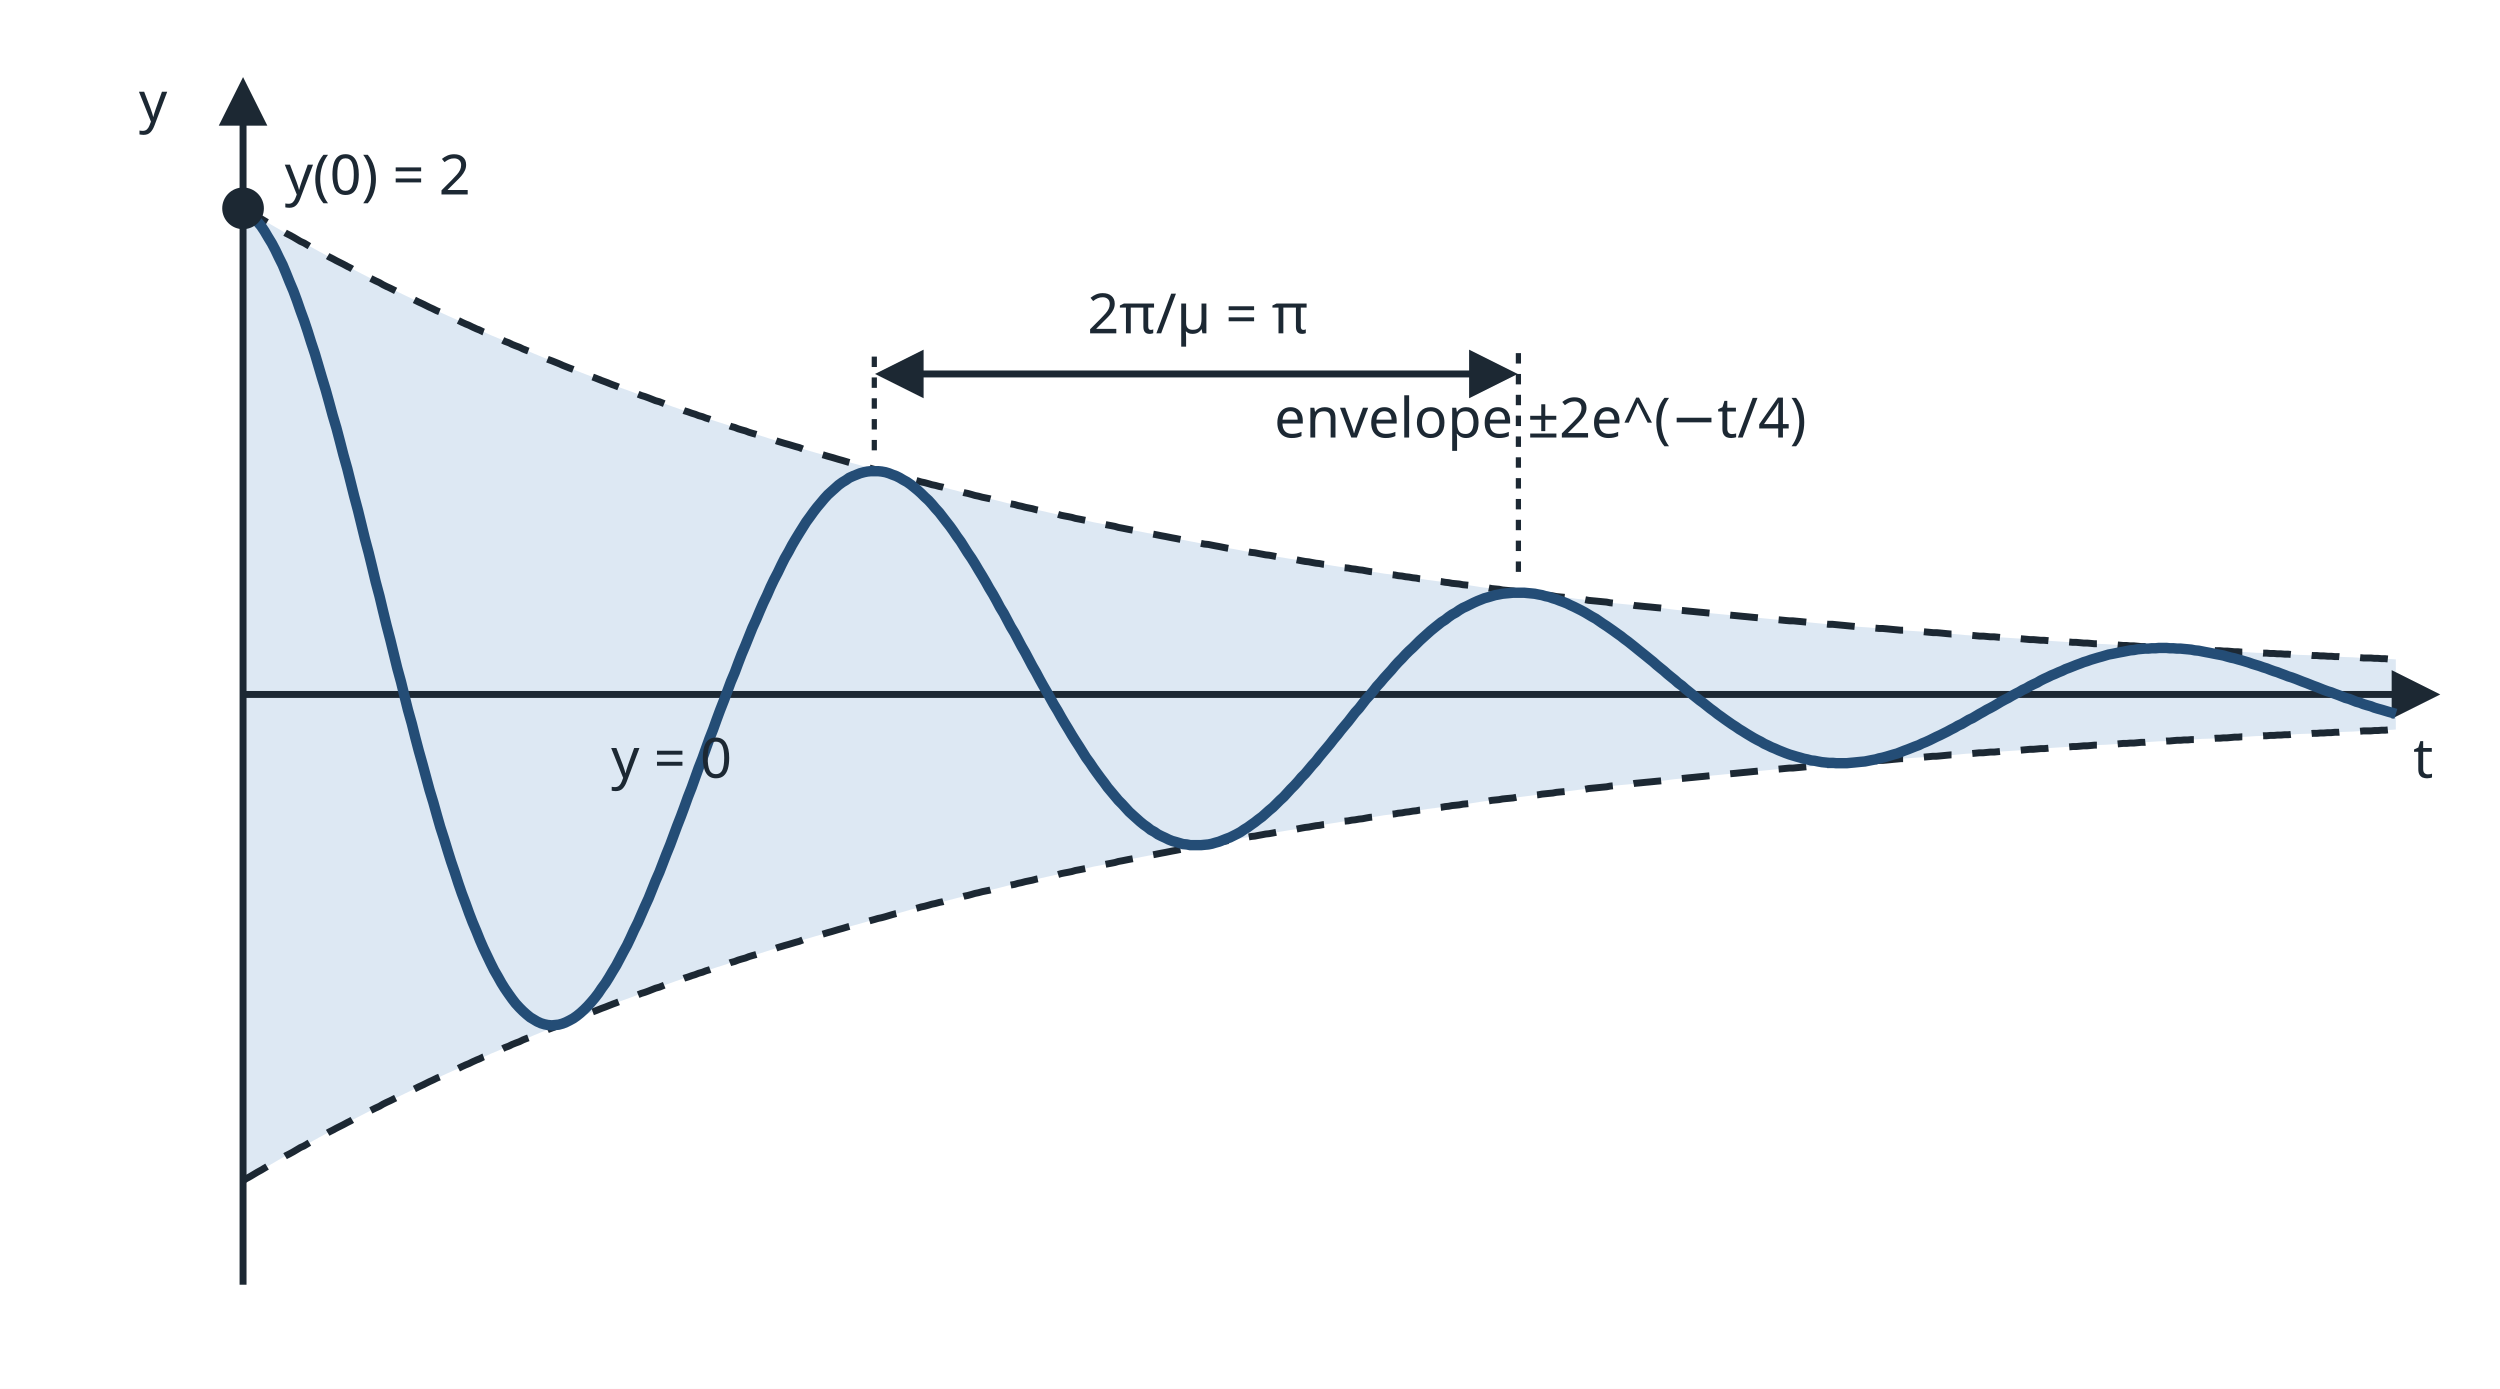
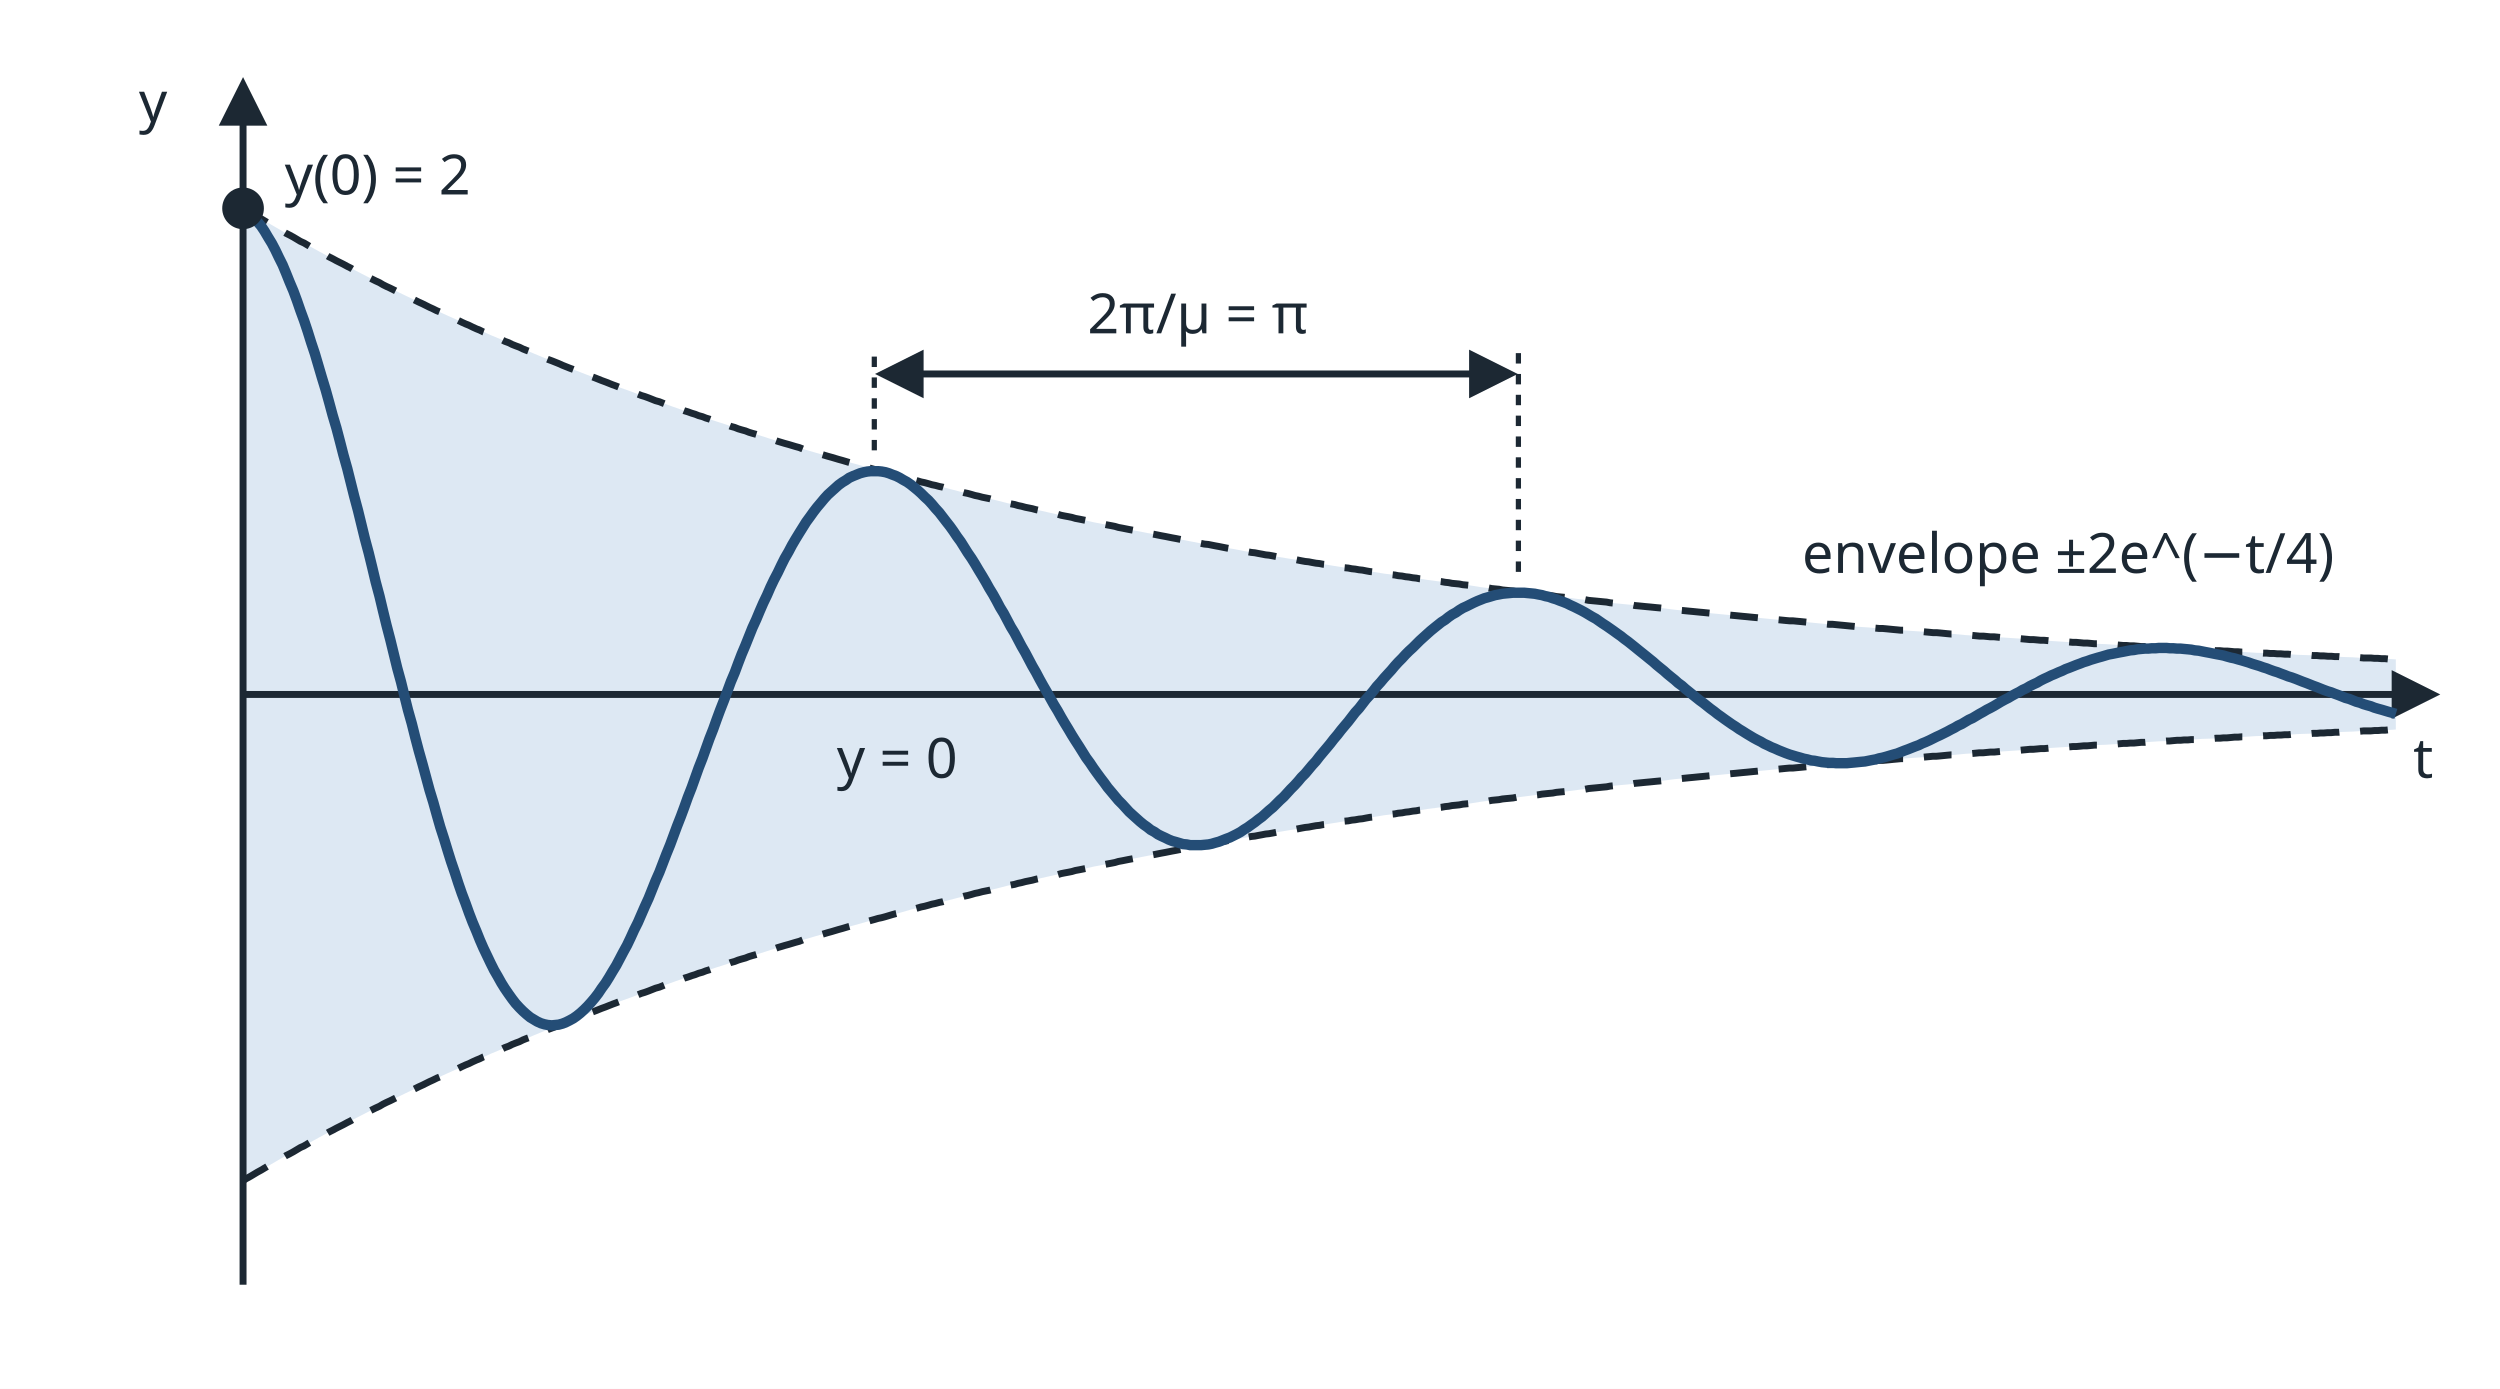
<svg xmlns="http://www.w3.org/2000/svg" viewBox="0 0 720 400" width="720" height="400" font-family="sans-serif" font-size="16" fill="#1c2833">
  <rect width="720" height="400" fill="#ffffff" />
  <defs>
    <marker id="ah" viewBox="0 0 10 10" refX="8" refY="5" markerWidth="7" markerHeight="7" orient="auto-start-reverse">
      <path d="M0,0 L10,5 L0,10 z" fill="#1c2833" />
    </marker>
  </defs>
  <path d="M70.0,60.0 L73.1,61.8 L76.2,63.6 L79.3,65.4 L82.4,67.2 L85.5,68.9 L88.6,70.6 L91.7,72.3 L94.8,74.0 L97.9,75.6 L101.0,77.2 L104.1,78.8 L107.2,80.4 L110.3,82.0 L113.4,83.5 L116.5,85.0 L119.6,86.5 L122.7,88.0 L125.8,89.5 L128.9,90.9 L132.0,92.3 L135.1,93.7 L138.2,95.1 L141.3,96.5 L144.4,97.8 L147.5,99.2 L150.6,100.5 L153.7,101.8 L156.8,103.1 L159.9,104.3 L163.0,105.6 L166.1,106.8 L169.2,108.0 L172.3,109.2 L175.4,110.4 L178.5,111.6 L181.6,112.7 L184.7,113.9 L187.8,115.0 L190.9,116.1 L194.0,117.2 L197.1,118.3 L200.2,119.3 L203.3,120.4 L206.4,121.4 L209.5,122.4 L212.6,123.5 L215.7,124.5 L218.8,125.4 L221.9,126.4 L225.0,127.4 L228.1,128.3 L231.2,129.3 L234.3,130.2 L237.4,131.1 L240.5,132.0 L243.6,132.9 L246.7,133.7 L249.8,134.6 L252.9,135.5 L256.0,136.3 L259.1,137.1 L262.2,138.0 L265.3,138.8 L268.4,139.6 L271.5,140.3 L274.6,141.1 L277.7,141.9 L280.8,142.7 L283.9,143.4 L287.0,144.1 L290.1,144.9 L293.2,145.6 L296.3,146.3 L299.4,147.0 L302.5,147.7 L305.6,148.4 L308.7,149.0 L311.8,149.7 L314.9,150.4 L318.0,151.0 L321.1,151.6 L324.2,152.3 L327.3,152.9 L330.4,153.5 L333.5,154.1 L336.6,154.7 L339.7,155.3 L342.8,155.9 L345.9,156.5 L349.0,157.0 L352.1,157.6 L355.2,158.1 L358.3,158.7 L361.4,159.2 L364.5,159.8 L367.6,160.3 L370.7,160.8 L373.8,161.3 L376.9,161.8 L380.0,162.3 L383.1,162.8 L386.2,163.3 L389.3,163.8 L392.4,164.2 L395.5,164.7 L398.6,165.2 L401.7,165.6 L404.8,166.1 L407.9,166.5 L411.0,167.0 L414.1,167.4 L417.2,167.8 L420.3,168.2 L423.4,168.6 L426.5,169.1 L429.6,169.5 L432.7,169.9 L435.8,170.2 L438.9,170.6 L442.0,171.0 L445.1,171.4 L448.2,171.8 L451.3,172.1 L454.4,172.5 L457.5,172.9 L460.6,173.2 L463.7,173.6 L466.8,173.9 L469.9,174.2 L473.0,174.6 L476.1,174.9 L479.2,175.2 L482.3,175.6 L485.4,175.9 L488.5,176.2 L491.6,176.5 L494.7,176.8 L497.8,177.1 L500.9,177.4 L504.0,177.7 L507.1,178.0 L510.2,178.3 L513.3,178.6 L516.4,178.8 L519.5,179.1 L522.6,179.4 L525.7,179.7 L528.8,179.9 L531.9,180.2 L535.0,180.5 L538.1,180.7 L541.2,181.0 L544.3,181.2 L547.4,181.5 L550.5,181.7 L553.6,181.9 L556.7,182.2 L559.8,182.4 L562.9,182.6 L566.0,182.9 L569.1,183.1 L572.2,183.3 L575.3,183.5 L578.4,183.7 L581.5,183.9 L584.6,184.2 L587.7,184.4 L590.8,184.6 L593.9,184.8 L597.0,185.0 L600.1,185.2 L603.2,185.4 L606.3,185.5 L609.4,185.7 L612.5,185.9 L615.6,186.1 L618.7,186.3 L621.8,186.5 L624.9,186.6 L628.0,186.8 L631.1,187.0 L634.2,187.2 L637.3,187.3 L640.4,187.5 L643.5,187.7 L646.6,187.8 L649.7,188.0 L652.8,188.1 L655.9,188.3 L659.0,188.4 L662.1,188.6 L665.2,188.7 L668.3,188.9 L671.4,189.0 L674.5,189.2 L677.6,189.3 L680.7,189.5 L683.8,189.6 L686.9,189.7 L690.0,189.9 L690.0,210.1 L686.9,210.3 L683.8,210.4 L680.7,210.5 L677.6,210.7 L674.5,210.8 L671.4,211.0 L668.3,211.1 L665.2,211.3 L662.1,211.4 L659.0,211.6 L655.9,211.7 L652.8,211.9 L649.7,212.0 L646.6,212.2 L643.5,212.3 L640.4,212.5 L637.3,212.7 L634.2,212.8 L631.1,213.0 L628.0,213.2 L624.9,213.4 L621.8,213.5 L618.7,213.7 L615.6,213.9 L612.5,214.1 L609.4,214.3 L606.3,214.5 L603.2,214.6 L600.1,214.8 L597.0,215.0 L593.9,215.2 L590.8,215.4 L587.7,215.6 L584.6,215.8 L581.5,216.1 L578.4,216.3 L575.3,216.5 L572.2,216.7 L569.1,216.9 L566.0,217.1 L562.9,217.4 L559.8,217.6 L556.7,217.8 L553.6,218.1 L550.5,218.3 L547.4,218.5 L544.3,218.8 L541.2,219.0 L538.1,219.3 L535.0,219.5 L531.9,219.8 L528.8,220.1 L525.7,220.3 L522.6,220.6 L519.5,220.9 L516.4,221.2 L513.3,221.4 L510.2,221.7 L507.1,222.0 L504.0,222.3 L500.9,222.6 L497.8,222.9 L494.7,223.2 L491.6,223.5 L488.5,223.8 L485.4,224.1 L482.3,224.4 L479.2,224.8 L476.1,225.1 L473.0,225.4 L469.9,225.8 L466.8,226.1 L463.7,226.4 L460.6,226.8 L457.5,227.1 L454.4,227.5 L451.3,227.9 L448.2,228.2 L445.1,228.6 L442.0,229.0 L438.9,229.4 L435.8,229.8 L432.7,230.1 L429.6,230.5 L426.5,230.9 L423.4,231.4 L420.3,231.8 L417.2,232.2 L414.1,232.6 L411.0,233.0 L407.9,233.5 L404.8,233.9 L401.7,234.4 L398.6,234.8 L395.5,235.3 L392.4,235.8 L389.3,236.2 L386.2,236.7 L383.1,237.2 L380.0,237.7 L376.9,238.2 L373.8,238.7 L370.7,239.2 L367.6,239.7 L364.5,240.2 L361.4,240.8 L358.3,241.3 L355.2,241.9 L352.1,242.4 L349.0,243.0 L345.9,243.5 L342.8,244.1 L339.7,244.7 L336.6,245.3 L333.5,245.9 L330.4,246.5 L327.3,247.1 L324.2,247.7 L321.1,248.4 L318.0,249.0 L314.9,249.6 L311.8,250.3 L308.7,251.0 L305.6,251.6 L302.5,252.3 L299.4,253.0 L296.3,253.7 L293.2,254.4 L290.1,255.1 L287.0,255.9 L283.9,256.6 L280.8,257.3 L277.7,258.1 L274.6,258.9 L271.5,259.7 L268.4,260.4 L265.3,261.2 L262.2,262.0 L259.1,262.9 L256.0,263.7 L252.9,264.5 L249.8,265.4 L246.7,266.3 L243.6,267.1 L240.5,268.0 L237.4,268.9 L234.3,269.8 L231.2,270.7 L228.1,271.7 L225.0,272.6 L221.9,273.6 L218.8,274.6 L215.7,275.5 L212.6,276.5 L209.5,277.6 L206.4,278.6 L203.3,279.6 L200.2,280.7 L197.1,281.7 L194.0,282.8 L190.9,283.9 L187.8,285.0 L184.7,286.1 L181.6,287.3 L178.5,288.4 L175.4,289.6 L172.3,290.8 L169.2,292.0 L166.1,293.2 L163.0,294.4 L159.9,295.7 L156.8,296.9 L153.7,298.2 L150.6,299.5 L147.5,300.8 L144.4,302.2 L141.3,303.5 L138.2,304.9 L135.1,306.3 L132.0,307.7 L128.9,309.1 L125.8,310.5 L122.7,312.0 L119.6,313.5 L116.5,315.0 L113.4,316.5 L110.3,318.0 L107.2,319.6 L104.1,321.2 L101.0,322.8 L97.9,324.4 L94.8,326.0 L91.7,327.7 L88.6,329.4 L85.5,331.1 L82.4,332.8 L79.3,334.6 L76.2,336.4 L73.1,338.2 L70.0,340.0Z" fill="#dde8f3" />
  <line x1="70" y1="200" x2="700" y2="200" stroke="#1c2833" stroke-width="2" marker-end="url(#ah)" />
  <line x1="70" y1="370" x2="70" y2="25" stroke="#1c2833" stroke-width="2" marker-end="url(#ah)" />
  <text x="695" y="224" font-size="16">t</text>
  <text x="40" y="35" font-size="16">y</text>
  <path d="M70.0,60.0 L71.0,60.6 L72.1,61.2 L73.1,61.8 L74.1,62.4 L75.2,63.0 L76.2,63.6 L77.2,64.2 L78.3,64.8 L79.3,65.4 L80.3,66.0 L81.4,66.6 L82.4,67.2 L83.4,67.7 L84.5,68.3 L85.5,68.9 L86.5,69.5 L87.6,70.0 L88.6,70.6 L89.6,71.2 L90.7,71.7 L91.7,72.3 L92.7,72.8 L93.8,73.4 L94.8,74.0 L95.8,74.5 L96.9,75.1 L97.9,75.6 L98.9,76.1 L100.0,76.7 L101.0,77.2 L102.0,77.8 L103.1,78.3 L104.1,78.8 L105.1,79.4 L106.2,79.9 L107.2,80.4 L108.2,80.9 L109.3,81.4 L110.3,82.0 L111.3,82.5 L112.4,83.0 L113.4,83.5 L114.4,84.0 L115.5,84.5 L116.5,85.0 L117.5,85.5 L118.6,86.0 L119.6,86.5 L120.6,87.0 L121.7,87.5 L122.7,88.0 L123.7,88.5 L124.8,89.0 L125.8,89.5 L126.8,89.9 L127.9,90.4 L128.9,90.9 L129.9,91.4 L131.0,91.9 L132.0,92.3 L133.0,92.8 L134.1,93.3 L135.1,93.7 L136.1,94.2 L137.2,94.7 L138.2,95.1 L139.2,95.6 L140.3,96.0 L141.3,96.5 L142.3,96.9 L143.4,97.4 L144.4,97.8 L145.4,98.3 L146.5,98.7 L147.5,99.2 L148.5,99.6 L149.6,100.0 L150.6,100.5 L151.6,100.9 L152.7,101.3 L153.7,101.8 L154.7,102.2 L155.8,102.6 L156.8,103.1 L157.8,103.5 L158.9,103.9 L159.9,104.3 L160.9,104.7 L162.0,105.2 L163.0,105.6 L164.0,106.0 L165.1,106.4 L166.1,106.8 L167.1,107.2 L168.2,107.6 L169.2,108.0 L170.2,108.4 L171.3,108.8 L172.3,109.2 L173.3,109.6 L174.4,110.0 L175.4,110.4 L176.4,110.8 L177.5,111.2 L178.5,111.6 L179.5,112.0 L180.6,112.3 L181.6,112.7 L182.6,113.1 L183.7,113.5 L184.7,113.9 L185.7,114.2 L186.8,114.6 L187.8,115.0 L188.8,115.4 L189.9,115.7 L190.9,116.1 L191.9,116.5 L193.0,116.8 L194.0,117.2 L195.0,117.5 L196.1,117.9 L197.1,118.3 L198.1,118.6 L199.2,119.0 L200.2,119.3 L201.2,119.7 L202.3,120.0 L203.3,120.4 L204.3,120.7 L205.4,121.1 L206.4,121.4 L207.4,121.8 L208.5,122.1 L209.5,122.4 L210.5,122.8 L211.6,123.1 L212.6,123.5 L213.6,123.8 L214.7,124.1 L215.7,124.5 L216.7,124.8 L217.8,125.1 L218.8,125.4 L219.8,125.8 L220.9,126.1 L221.9,126.4 L222.9,126.7 L224.0,127.1 L225.0,127.4 L226.0,127.7 L227.1,128.0 L228.1,128.3 L229.1,128.6 L230.2,128.9 L231.2,129.3 L232.2,129.6 L233.3,129.9 L234.3,130.2 L235.3,130.5 L236.4,130.8 L237.4,131.1 L238.4,131.4 L239.5,131.7 L240.5,132.0 L241.5,132.3 L242.6,132.6 L243.6,132.9 L244.6,133.2 L245.7,133.5 L246.7,133.7 L247.7,134.0 L248.8,134.3 L249.8,134.6 L250.8,134.9 L251.9,135.2 L252.9,135.5 L253.9,135.7 L255.0,136.0 L256.0,136.3 L257.0,136.6 L258.1,136.9 L259.1,137.1 L260.1,137.4 L261.2,137.7 L262.2,138.0 L263.2,138.2 L264.3,138.5 L265.3,138.8 L266.3,139.0 L267.4,139.3 L268.4,139.6 L269.4,139.8 L270.5,140.1 L271.5,140.3 L272.5,140.6 L273.6,140.9 L274.6,141.1 L275.6,141.4 L276.7,141.6 L277.7,141.9 L278.7,142.1 L279.8,142.4 L280.8,142.7 L281.8,142.9 L282.9,143.2 L283.9,143.4 L284.9,143.6 L286.0,143.9 L287.0,144.1 L288.0,144.4 L289.1,144.6 L290.1,144.9 L291.1,145.1 L292.2,145.3 L293.2,145.6 L294.2,145.8 L295.3,146.1 L296.3,146.3 L297.3,146.5 L298.4,146.8 L299.4,147.0 L300.4,147.2 L301.5,147.5 L302.5,147.7 L303.5,147.9 L304.6,148.1 L305.6,148.4 L306.6,148.6 L307.7,148.8 L308.7,149.0 L309.7,149.3 L310.8,149.5 L311.8,149.7 L312.8,149.9 L313.9,150.1 L314.9,150.4 L315.9,150.6 L317.0,150.8 L318.0,151.0 L319.0,151.2 L320.1,151.4 L321.1,151.6 L322.1,151.9 L323.2,152.1 L324.2,152.3 L325.2,152.5 L326.3,152.7 L327.3,152.9 L328.3,153.1 L329.4,153.3 L330.4,153.5 L331.4,153.7 L332.5,153.9 L333.5,154.1 L334.5,154.3 L335.6,154.5 L336.6,154.7 L337.6,154.9 L338.7,155.1 L339.7,155.3 L340.7,155.5 L341.8,155.7 L342.8,155.9 L343.8,156.1 L344.9,156.3 L345.9,156.5 L346.9,156.7 L348.0,156.8 L349.0,157.0 L350.0,157.2 L351.1,157.4 L352.1,157.6 L353.1,157.8 L354.2,158.0 L355.2,158.1 L356.2,158.3 L357.3,158.5 L358.3,158.7 L359.3,158.9 L360.4,159.1 L361.4,159.2 L362.4,159.4 L363.5,159.6 L364.5,159.8 L365.5,159.9 L366.6,160.1 L367.6,160.3 L368.6,160.5 L369.7,160.6 L370.7,160.8 L371.7,161.0 L372.8,161.1 L373.8,161.3 L374.8,161.5 L375.9,161.7 L376.9,161.8 L377.9,162.0 L379.0,162.2 L380.0,162.3 L381.0,162.5 L382.1,162.6 L383.1,162.8 L384.1,163.0 L385.2,163.1 L386.2,163.3 L387.2,163.5 L388.3,163.6 L389.3,163.8 L390.3,163.9 L391.4,164.1 L392.4,164.2 L393.4,164.4 L394.5,164.6 L395.5,164.7 L396.5,164.9 L397.6,165.0 L398.6,165.2 L399.6,165.3 L400.7,165.5 L401.7,165.6 L402.7,165.8 L403.8,165.9 L404.8,166.1 L405.8,166.2 L406.9,166.4 L407.9,166.5 L408.9,166.7 L410.0,166.8 L411.0,167.0 L412.0,167.1 L413.1,167.2 L414.1,167.4 L415.1,167.5 L416.2,167.7 L417.2,167.8 L418.2,168.0 L419.3,168.1 L420.3,168.2 L421.3,168.4 L422.4,168.5 L423.4,168.6 L424.4,168.8 L425.5,168.9 L426.5,169.1 L427.5,169.2 L428.6,169.3 L429.6,169.5 L430.6,169.6 L431.7,169.7 L432.7,169.9 L433.7,170.0 L434.8,170.1 L435.8,170.2 L436.8,170.4 L437.9,170.5 L438.9,170.6 L439.9,170.8 L441.0,170.9 L442.0,171.0 L443.0,171.1 L444.1,171.3 L445.1,171.4 L446.1,171.5 L447.2,171.6 L448.2,171.8 L449.2,171.9 L450.3,172.0 L451.3,172.1 L452.3,172.3 L453.4,172.4 L454.4,172.5 L455.4,172.6 L456.5,172.7 L457.5,172.9 L458.5,173.0 L459.6,173.1 L460.6,173.2 L461.6,173.3 L462.7,173.4 L463.7,173.6 L464.7,173.7 L465.8,173.8 L466.8,173.9 L467.8,174.0 L468.9,174.1 L469.9,174.2 L470.9,174.4 L472.0,174.5 L473.0,174.6 L474.0,174.7 L475.1,174.8 L476.1,174.9 L477.1,175.0 L478.2,175.1 L479.2,175.2 L480.2,175.4 L481.3,175.5 L482.3,175.6 L483.3,175.7 L484.4,175.8 L485.4,175.9 L486.4,176.0 L487.5,176.1 L488.5,176.2 L489.5,176.3 L490.6,176.4 L491.6,176.5 L492.6,176.6 L493.7,176.7 L494.7,176.8 L495.7,176.9 L496.8,177.0 L497.8,177.1 L498.8,177.2 L499.9,177.3 L500.9,177.4 L501.9,177.5 L503.0,177.6 L504.0,177.7 L505.0,177.8 L506.1,177.9 L507.1,178.0 L508.1,178.1 L509.2,178.2 L510.2,178.3 L511.2,178.4 L512.3,178.5 L513.3,178.6 L514.3,178.7 L515.4,178.8 L516.4,178.8 L517.4,178.9 L518.5,179.0 L519.5,179.1 L520.5,179.2 L521.6,179.3 L522.6,179.4 L523.6,179.5 L524.7,179.6 L525.7,179.7 L526.7,179.8 L527.8,179.8 L528.8,179.9 L529.8,180.0 L530.9,180.1 L531.9,180.2 L532.9,180.3 L534.0,180.4 L535.0,180.5 L536.0,180.5 L537.1,180.6 L538.1,180.7 L539.1,180.8 L540.2,180.9 L541.2,181.0 L542.2,181.0 L543.3,181.1 L544.3,181.2 L545.3,181.3 L546.4,181.4 L547.4,181.5 L548.4,181.5 L549.5,181.6 L550.5,181.7 L551.5,181.8 L552.6,181.9 L553.6,181.9 L554.6,182.0 L555.7,182.1 L556.7,182.2 L557.7,182.2 L558.8,182.3 L559.8,182.4 L560.8,182.5 L561.9,182.6 L562.9,182.6 L563.9,182.7 L565.0,182.8 L566.0,182.9 L567.0,182.9 L568.1,183.0 L569.1,183.1 L570.1,183.2 L571.2,183.2 L572.2,183.3 L573.2,183.4 L574.3,183.4 L575.3,183.5 L576.3,183.6 L577.4,183.7 L578.4,183.7 L579.4,183.8 L580.5,183.9 L581.5,183.9 L582.5,184.0 L583.6,184.1 L584.6,184.2 L585.6,184.2 L586.7,184.3 L587.7,184.4 L588.7,184.4 L589.8,184.5 L590.8,184.6 L591.8,184.6 L592.9,184.7 L593.9,184.8 L594.9,184.8 L596.0,184.9 L597.0,185.0 L598.0,185.0 L599.1,185.1 L600.1,185.2 L601.1,185.2 L602.2,185.3 L603.2,185.4 L604.2,185.4 L605.3,185.5 L606.3,185.5 L607.3,185.6 L608.4,185.7 L609.4,185.7 L610.4,185.8 L611.5,185.9 L612.5,185.9 L613.5,186.0 L614.6,186.0 L615.6,186.1 L616.6,186.2 L617.7,186.2 L618.7,186.3 L619.7,186.3 L620.8,186.4 L621.8,186.5 L622.8,186.5 L623.9,186.6 L624.9,186.6 L625.9,186.7 L627.0,186.8 L628.0,186.8 L629.0,186.9 L630.1,186.9 L631.1,187.0 L632.1,187.0 L633.2,187.1 L634.2,187.2 L635.2,187.2 L636.3,187.3 L637.3,187.3 L638.3,187.4 L639.4,187.4 L640.4,187.5 L641.4,187.5 L642.5,187.6 L643.5,187.7 L644.5,187.7 L645.6,187.8 L646.6,187.8 L647.6,187.9 L648.7,187.9 L649.7,188.0 L650.7,188.0 L651.8,188.1 L652.8,188.1 L653.8,188.2 L654.9,188.2 L655.9,188.3 L656.9,188.3 L658.0,188.4 L659.0,188.4 L660.0,188.5 L661.1,188.5 L662.1,188.6 L663.1,188.6 L664.2,188.7 L665.2,188.7 L666.2,188.8 L667.3,188.8 L668.3,188.9 L669.3,188.9 L670.4,189.0 L671.4,189.0 L672.4,189.1 L673.5,189.1 L674.5,189.2 L675.5,189.2 L676.6,189.3 L677.6,189.3 L678.6,189.4 L679.7,189.4 L680.7,189.5 L681.7,189.5 L682.8,189.5 L683.8,189.6 L684.8,189.6 L685.9,189.7 L686.9,189.7 L687.9,189.8 L689.0,189.8 L690.0,189.9" fill="none" stroke="#1c2833" stroke-width="2" stroke-dasharray="8 6" />
  <path d="M70.0,340.0 L71.0,339.4 L72.1,338.8 L73.1,338.2 L74.1,337.6 L75.2,337.0 L76.2,336.4 L77.2,335.8 L78.3,335.2 L79.3,334.6 L80.3,334.0 L81.4,333.4 L82.4,332.8 L83.4,332.3 L84.5,331.7 L85.5,331.1 L86.5,330.5 L87.6,330.0 L88.6,329.4 L89.6,328.8 L90.7,328.3 L91.7,327.7 L92.7,327.2 L93.8,326.6 L94.8,326.0 L95.8,325.5 L96.9,324.9 L97.9,324.4 L98.9,323.9 L100.0,323.3 L101.0,322.8 L102.0,322.2 L103.1,321.7 L104.1,321.2 L105.1,320.6 L106.2,320.1 L107.2,319.6 L108.2,319.1 L109.3,318.6 L110.3,318.0 L111.3,317.5 L112.4,317.0 L113.4,316.5 L114.4,316.0 L115.5,315.5 L116.5,315.0 L117.5,314.5 L118.6,314.0 L119.6,313.5 L120.6,313.0 L121.7,312.5 L122.7,312.0 L123.7,311.5 L124.8,311.0 L125.8,310.5 L126.8,310.1 L127.9,309.6 L128.9,309.1 L129.9,308.6 L131.0,308.1 L132.0,307.7 L133.0,307.2 L134.1,306.7 L135.1,306.3 L136.1,305.8 L137.2,305.3 L138.2,304.9 L139.2,304.4 L140.3,304.0 L141.3,303.5 L142.3,303.1 L143.4,302.6 L144.4,302.2 L145.4,301.7 L146.5,301.3 L147.5,300.8 L148.5,300.4 L149.6,300.0 L150.6,299.5 L151.6,299.1 L152.7,298.7 L153.7,298.2 L154.7,297.8 L155.8,297.4 L156.8,296.9 L157.8,296.5 L158.9,296.1 L159.9,295.7 L160.9,295.3 L162.0,294.8 L163.0,294.4 L164.0,294.0 L165.1,293.6 L166.1,293.2 L167.1,292.8 L168.2,292.4 L169.2,292.0 L170.2,291.6 L171.3,291.2 L172.3,290.8 L173.3,290.4 L174.4,290.0 L175.4,289.6 L176.4,289.2 L177.5,288.8 L178.5,288.4 L179.5,288.0 L180.6,287.7 L181.6,287.3 L182.6,286.9 L183.7,286.5 L184.7,286.1 L185.7,285.8 L186.8,285.4 L187.8,285.0 L188.8,284.6 L189.9,284.3 L190.9,283.9 L191.9,283.5 L193.0,283.2 L194.0,282.8 L195.0,282.5 L196.1,282.1 L197.1,281.7 L198.1,281.4 L199.2,281.0 L200.2,280.7 L201.2,280.3 L202.3,280.0 L203.3,279.6 L204.3,279.3 L205.4,278.9 L206.4,278.6 L207.4,278.2 L208.5,277.9 L209.5,277.6 L210.5,277.2 L211.6,276.9 L212.6,276.5 L213.6,276.2 L214.7,275.9 L215.7,275.5 L216.7,275.2 L217.8,274.9 L218.8,274.6 L219.8,274.2 L220.9,273.9 L221.9,273.6 L222.9,273.3 L224.0,272.9 L225.0,272.6 L226.0,272.3 L227.1,272.0 L228.1,271.7 L229.1,271.4 L230.2,271.1 L231.2,270.7 L232.2,270.4 L233.3,270.1 L234.3,269.8 L235.3,269.5 L236.4,269.2 L237.4,268.9 L238.4,268.6 L239.5,268.3 L240.5,268.0 L241.5,267.7 L242.6,267.4 L243.6,267.1 L244.6,266.8 L245.7,266.5 L246.7,266.3 L247.7,266.0 L248.8,265.7 L249.8,265.4 L250.8,265.1 L251.9,264.8 L252.9,264.5 L253.9,264.3 L255.0,264.0 L256.0,263.7 L257.0,263.4 L258.1,263.1 L259.1,262.9 L260.1,262.6 L261.2,262.3 L262.2,262.0 L263.2,261.8 L264.3,261.5 L265.3,261.2 L266.3,261.0 L267.4,260.7 L268.4,260.4 L269.4,260.2 L270.5,259.9 L271.5,259.7 L272.5,259.4 L273.6,259.1 L274.6,258.9 L275.6,258.6 L276.7,258.4 L277.7,258.1 L278.7,257.9 L279.8,257.6 L280.8,257.3 L281.8,257.1 L282.9,256.8 L283.9,256.6 L284.9,256.4 L286.0,256.1 L287.0,255.9 L288.0,255.6 L289.1,255.4 L290.1,255.1 L291.1,254.9 L292.2,254.7 L293.2,254.4 L294.2,254.2 L295.3,253.9 L296.3,253.7 L297.3,253.5 L298.4,253.2 L299.4,253.0 L300.4,252.8 L301.5,252.5 L302.5,252.3 L303.5,252.1 L304.6,251.9 L305.6,251.6 L306.6,251.4 L307.7,251.2 L308.7,251.0 L309.7,250.7 L310.8,250.5 L311.8,250.3 L312.8,250.1 L313.9,249.9 L314.9,249.6 L315.9,249.4 L317.0,249.2 L318.0,249.0 L319.0,248.8 L320.1,248.6 L321.1,248.4 L322.1,248.1 L323.2,247.9 L324.2,247.7 L325.2,247.5 L326.3,247.3 L327.3,247.1 L328.3,246.9 L329.4,246.7 L330.4,246.5 L331.4,246.3 L332.5,246.1 L333.5,245.9 L334.5,245.7 L335.6,245.5 L336.6,245.3 L337.6,245.1 L338.7,244.9 L339.7,244.7 L340.7,244.5 L341.8,244.3 L342.8,244.1 L343.8,243.9 L344.9,243.7 L345.9,243.5 L346.9,243.3 L348.0,243.2 L349.0,243.0 L350.0,242.8 L351.1,242.6 L352.1,242.4 L353.1,242.2 L354.2,242.0 L355.2,241.9 L356.2,241.7 L357.3,241.5 L358.3,241.3 L359.3,241.1 L360.4,240.9 L361.4,240.8 L362.4,240.6 L363.5,240.4 L364.5,240.2 L365.5,240.1 L366.6,239.9 L367.6,239.7 L368.6,239.5 L369.7,239.4 L370.7,239.2 L371.7,239.0 L372.8,238.9 L373.8,238.7 L374.8,238.5 L375.9,238.3 L376.9,238.2 L377.9,238.0 L379.0,237.8 L380.0,237.7 L381.0,237.5 L382.1,237.4 L383.1,237.2 L384.1,237.0 L385.2,236.9 L386.2,236.7 L387.2,236.5 L388.3,236.4 L389.3,236.2 L390.3,236.1 L391.4,235.9 L392.4,235.8 L393.4,235.6 L394.5,235.4 L395.5,235.3 L396.5,235.1 L397.6,235.0 L398.6,234.8 L399.6,234.7 L400.7,234.5 L401.7,234.4 L402.7,234.2 L403.8,234.1 L404.8,233.9 L405.8,233.8 L406.9,233.6 L407.9,233.5 L408.9,233.3 L410.0,233.2 L411.0,233.0 L412.0,232.9 L413.1,232.8 L414.1,232.6 L415.1,232.5 L416.2,232.3 L417.2,232.2 L418.2,232.0 L419.3,231.9 L420.3,231.8 L421.3,231.6 L422.4,231.5 L423.4,231.4 L424.4,231.2 L425.5,231.1 L426.5,230.9 L427.5,230.8 L428.6,230.7 L429.6,230.5 L430.6,230.4 L431.7,230.3 L432.7,230.1 L433.7,230.0 L434.8,229.9 L435.8,229.8 L436.8,229.6 L437.9,229.5 L438.9,229.4 L439.9,229.2 L441.0,229.1 L442.0,229.0 L443.0,228.9 L444.1,228.7 L445.1,228.6 L446.1,228.5 L447.2,228.4 L448.2,228.2 L449.2,228.1 L450.3,228.0 L451.3,227.9 L452.3,227.7 L453.4,227.6 L454.4,227.5 L455.4,227.4 L456.5,227.3 L457.5,227.1 L458.5,227.0 L459.6,226.9 L460.6,226.8 L461.6,226.7 L462.7,226.6 L463.7,226.4 L464.7,226.3 L465.8,226.2 L466.8,226.1 L467.8,226.0 L468.9,225.9 L469.9,225.8 L470.9,225.6 L472.0,225.5 L473.0,225.4 L474.0,225.3 L475.1,225.2 L476.1,225.1 L477.1,225.0 L478.2,224.9 L479.2,224.8 L480.2,224.6 L481.3,224.5 L482.3,224.4 L483.3,224.3 L484.4,224.2 L485.4,224.1 L486.4,224.0 L487.5,223.9 L488.5,223.8 L489.5,223.7 L490.6,223.6 L491.6,223.5 L492.6,223.4 L493.7,223.3 L494.7,223.2 L495.7,223.1 L496.8,223.0 L497.8,222.9 L498.8,222.8 L499.9,222.7 L500.9,222.6 L501.9,222.5 L503.0,222.4 L504.0,222.3 L505.0,222.2 L506.1,222.1 L507.1,222.0 L508.1,221.9 L509.2,221.8 L510.2,221.7 L511.2,221.6 L512.3,221.5 L513.3,221.4 L514.3,221.3 L515.4,221.2 L516.4,221.2 L517.4,221.1 L518.5,221.0 L519.5,220.9 L520.5,220.8 L521.6,220.7 L522.6,220.6 L523.6,220.5 L524.7,220.4 L525.7,220.3 L526.7,220.2 L527.8,220.2 L528.8,220.1 L529.8,220.0 L530.9,219.9 L531.9,219.8 L532.9,219.7 L534.0,219.6 L535.0,219.5 L536.0,219.5 L537.1,219.4 L538.1,219.3 L539.1,219.2 L540.2,219.1 L541.2,219.0 L542.2,219.0 L543.3,218.9 L544.3,218.8 L545.3,218.7 L546.4,218.6 L547.4,218.5 L548.4,218.5 L549.5,218.4 L550.5,218.3 L551.5,218.2 L552.6,218.1 L553.6,218.1 L554.6,218.0 L555.7,217.9 L556.7,217.8 L557.7,217.8 L558.8,217.7 L559.8,217.6 L560.8,217.5 L561.9,217.4 L562.9,217.4 L563.9,217.3 L565.0,217.2 L566.0,217.1 L567.0,217.1 L568.1,217.0 L569.1,216.9 L570.1,216.8 L571.2,216.8 L572.2,216.7 L573.2,216.6 L574.3,216.6 L575.3,216.5 L576.3,216.4 L577.4,216.3 L578.4,216.3 L579.4,216.2 L580.5,216.1 L581.5,216.1 L582.5,216.0 L583.6,215.9 L584.6,215.8 L585.6,215.8 L586.7,215.7 L587.7,215.6 L588.7,215.6 L589.8,215.5 L590.8,215.4 L591.8,215.4 L592.9,215.3 L593.9,215.2 L594.9,215.2 L596.0,215.1 L597.0,215.0 L598.0,215.0 L599.1,214.9 L600.1,214.8 L601.1,214.8 L602.2,214.7 L603.2,214.6 L604.2,214.6 L605.3,214.5 L606.3,214.5 L607.3,214.4 L608.4,214.3 L609.4,214.3 L610.4,214.2 L611.5,214.1 L612.5,214.1 L613.5,214.0 L614.6,214.0 L615.6,213.9 L616.6,213.8 L617.7,213.8 L618.7,213.7 L619.7,213.7 L620.8,213.6 L621.8,213.5 L622.8,213.5 L623.9,213.4 L624.9,213.4 L625.9,213.3 L627.0,213.2 L628.0,213.2 L629.0,213.1 L630.1,213.1 L631.1,213.0 L632.1,213.0 L633.2,212.9 L634.2,212.8 L635.2,212.8 L636.3,212.7 L637.3,212.7 L638.3,212.6 L639.4,212.6 L640.4,212.5 L641.4,212.5 L642.5,212.4 L643.5,212.3 L644.5,212.3 L645.6,212.2 L646.6,212.2 L647.6,212.1 L648.7,212.1 L649.7,212.0 L650.7,212.0 L651.8,211.9 L652.8,211.9 L653.8,211.8 L654.9,211.8 L655.9,211.7 L656.9,211.7 L658.0,211.6 L659.0,211.6 L660.0,211.5 L661.1,211.5 L662.1,211.4 L663.1,211.4 L664.2,211.3 L665.2,211.3 L666.2,211.2 L667.3,211.2 L668.3,211.1 L669.3,211.1 L670.4,211.0 L671.4,211.0 L672.4,210.9 L673.5,210.9 L674.5,210.8 L675.5,210.8 L676.6,210.7 L677.6,210.7 L678.6,210.6 L679.7,210.6 L680.7,210.5 L681.7,210.5 L682.8,210.5 L683.8,210.4 L684.8,210.4 L685.9,210.3 L686.9,210.3 L687.9,210.2 L689.0,210.2 L690.0,210.1" fill="none" stroke="#1c2833" stroke-width="2" stroke-dasharray="8 6" />
  <path d="M70.0,60.0 L71.0,60.7 L72.1,61.6 L73.1,62.6 L74.1,63.8 L75.2,65.1 L76.2,66.6 L77.2,68.3 L78.3,70.1 L79.3,72.0 L80.3,74.1 L81.4,76.3 L82.4,78.7 L83.4,81.2 L84.5,83.8 L85.5,86.5 L86.5,89.4 L87.6,92.4 L88.6,95.4 L89.6,98.6 L90.7,101.9 L91.7,105.3 L92.7,108.7 L93.8,112.3 L94.8,115.9 L95.8,119.6 L96.9,123.3 L97.9,127.1 L98.9,131.0 L100.0,134.9 L101.0,138.9 L102.0,142.9 L103.1,147.0 L104.1,151.1 L105.1,155.2 L106.2,159.3 L107.2,163.4 L108.2,167.6 L109.3,171.7 L110.3,175.9 L111.3,180.0 L112.4,184.2 L113.4,188.3 L114.4,192.4 L115.5,196.4 L116.5,200.5 L117.5,204.5 L118.6,208.4 L119.6,212.4 L120.6,216.2 L121.7,220.1 L122.7,223.8 L123.7,227.5 L124.8,231.1 L125.8,234.7 L126.8,238.2 L127.9,241.6 L128.9,244.9 L129.9,248.1 L131.0,251.3 L132.0,254.4 L133.0,257.3 L134.1,260.2 L135.1,263.0 L136.1,265.6 L137.2,268.2 L138.2,270.7 L139.2,273.0 L140.3,275.3 L141.3,277.4 L142.3,279.4 L143.4,281.3 L144.4,283.1 L145.4,284.7 L146.5,286.3 L147.5,287.7 L148.5,289.0 L149.6,290.2 L150.6,291.2 L151.6,292.1 L152.7,293.0 L153.7,293.6 L154.7,294.2 L155.8,294.7 L156.8,295.0 L157.8,295.2 L158.9,295.3 L159.9,295.2 L160.9,295.1 L162.0,294.8 L163.0,294.4 L164.0,293.9 L165.1,293.3 L166.1,292.6 L167.1,291.8 L168.2,290.8 L169.2,289.8 L170.2,288.7 L171.3,287.4 L172.3,286.1 L173.3,284.6 L174.4,283.1 L175.4,281.5 L176.4,279.8 L177.5,278.0 L178.5,276.1 L179.5,274.2 L180.6,272.2 L181.6,270.1 L182.6,267.9 L183.7,265.7 L184.7,263.4 L185.7,261.1 L186.8,258.7 L187.8,256.2 L188.8,253.7 L189.9,251.2 L190.9,248.6 L191.9,246.0 L193.0,243.3 L194.0,240.6 L195.0,237.9 L196.1,235.1 L197.1,232.4 L198.1,229.6 L199.2,226.8 L200.2,224.0 L201.2,221.2 L202.3,218.4 L203.3,215.6 L204.3,212.8 L205.4,210.0 L206.4,207.2 L207.4,204.5 L208.5,201.7 L209.5,199.0 L210.5,196.3 L211.6,193.7 L212.6,191.0 L213.6,188.4 L214.7,185.8 L215.7,183.3 L216.7,180.8 L217.8,178.4 L218.8,176.0 L219.8,173.7 L220.9,171.4 L221.9,169.1 L222.9,167.0 L224.0,164.9 L225.0,162.8 L226.0,160.8 L227.1,158.9 L228.1,157.0 L229.1,155.3 L230.2,153.5 L231.2,151.9 L232.2,150.3 L233.3,148.8 L234.3,147.4 L235.3,146.1 L236.4,144.8 L237.4,143.6 L238.4,142.5 L239.5,141.5 L240.5,140.6 L241.5,139.7 L242.6,138.9 L243.6,138.3 L244.6,137.6 L245.7,137.1 L246.7,136.7 L247.7,136.3 L248.8,136.0 L249.8,135.8 L250.8,135.7 L251.9,135.7 L252.9,135.7 L253.9,135.8 L255.0,136.0 L256.0,136.3 L257.0,136.7 L258.1,137.1 L259.1,137.6 L260.1,138.2 L261.2,138.8 L262.2,139.5 L263.2,140.3 L264.3,141.2 L265.3,142.1 L266.3,143.1 L267.4,144.1 L268.4,145.2 L269.4,146.4 L270.5,147.6 L271.5,148.9 L272.5,150.2 L273.6,151.6 L274.6,153.0 L275.6,154.5 L276.7,156.0 L277.7,157.6 L278.7,159.2 L279.8,160.8 L280.8,162.4 L281.8,164.1 L282.9,165.9 L283.9,167.6 L284.9,169.4 L286.0,171.2 L287.0,173.0 L288.0,174.9 L289.1,176.7 L290.1,178.6 L291.1,180.5 L292.2,182.3 L293.2,184.2 L294.2,186.1 L295.3,188.0 L296.3,189.9 L297.3,191.8 L298.4,193.7 L299.4,195.6 L300.4,197.4 L301.5,199.3 L302.5,201.1 L303.5,202.9 L304.6,204.7 L305.6,206.5 L306.6,208.2 L307.7,210.0 L308.7,211.7 L309.7,213.3 L310.8,215.0 L311.8,216.6 L312.8,218.2 L313.9,219.7 L314.9,221.2 L315.9,222.6 L317.0,224.1 L318.0,225.4 L319.0,226.8 L320.1,228.1 L321.1,229.3 L322.1,230.5 L323.2,231.6 L324.2,232.7 L325.2,233.8 L326.3,234.8 L327.3,235.7 L328.3,236.6 L329.4,237.5 L330.4,238.2 L331.4,239.0 L332.5,239.6 L333.5,240.3 L334.5,240.8 L335.6,241.3 L336.6,241.8 L337.6,242.2 L338.7,242.5 L339.7,242.8 L340.7,243.1 L341.8,243.2 L342.8,243.4 L343.8,243.4 L344.9,243.4 L345.9,243.4 L346.9,243.3 L348.0,243.2 L349.0,243.0 L350.0,242.7 L351.1,242.4 L352.1,242.0 L353.1,241.6 L354.2,241.2 L355.2,240.7 L356.2,240.2 L357.3,239.6 L358.3,238.9 L359.3,238.3 L360.4,237.5 L361.4,236.8 L362.4,236.0 L363.5,235.2 L364.5,234.3 L365.5,233.4 L366.6,232.5 L367.6,231.5 L368.6,230.5 L369.7,229.5 L370.7,228.4 L371.7,227.3 L372.8,226.2 L373.8,225.1 L374.8,223.9 L375.9,222.8 L376.9,221.6 L377.9,220.4 L379.0,219.2 L380.0,217.9 L381.0,216.7 L382.1,215.4 L383.1,214.2 L384.1,212.9 L385.2,211.6 L386.2,210.3 L387.2,209.1 L388.3,207.8 L389.3,206.5 L390.3,205.2 L391.4,204.0 L392.4,202.7 L393.4,201.4 L394.5,200.2 L395.5,199.0 L396.5,197.7 L397.6,196.5 L398.6,195.3 L399.6,194.2 L400.7,193.0 L401.7,191.8 L402.7,190.7 L403.8,189.6 L404.8,188.5 L405.8,187.5 L406.9,186.5 L407.9,185.5 L408.9,184.5 L410.0,183.5 L411.0,182.6 L412.0,181.7 L413.1,180.8 L414.1,180.0 L415.1,179.2 L416.2,178.5 L417.2,177.7 L418.2,177.0 L419.3,176.4 L420.3,175.7 L421.3,175.1 L422.4,174.6 L423.4,174.1 L424.4,173.6 L425.5,173.1 L426.5,172.7 L427.5,172.3 L428.6,172.0 L429.6,171.7 L430.6,171.4 L431.7,171.2 L432.7,171.0 L433.7,170.9 L434.8,170.8 L435.8,170.7 L436.8,170.7 L437.9,170.7 L438.9,170.7 L439.9,170.8 L441.0,170.9 L442.0,171.0 L443.0,171.2 L444.1,171.4 L445.1,171.7 L446.1,171.9 L447.2,172.3 L448.2,172.6 L449.2,173.0 L450.3,173.4 L451.3,173.8 L452.3,174.3 L453.4,174.8 L454.4,175.3 L455.4,175.8 L456.5,176.4 L457.5,177.0 L458.5,177.6 L459.6,178.2 L460.6,178.9 L461.6,179.6 L462.7,180.3 L463.7,181.0 L464.7,181.7 L465.8,182.5 L466.8,183.2 L467.8,184.0 L468.9,184.8 L469.9,185.6 L470.9,186.4 L472.0,187.3 L473.0,188.1 L474.0,188.9 L475.1,189.8 L476.1,190.6 L477.1,191.5 L478.2,192.4 L479.2,193.2 L480.2,194.1 L481.3,195.0 L482.3,195.8 L483.3,196.7 L484.4,197.5 L485.4,198.4 L486.4,199.2 L487.5,200.1 L488.5,200.9 L489.5,201.7 L490.6,202.5 L491.6,203.3 L492.6,204.1 L493.7,204.9 L494.7,205.7 L495.7,206.4 L496.8,207.2 L497.8,207.9 L498.8,208.6 L499.9,209.3 L500.9,210.0 L501.9,210.6 L503.0,211.3 L504.0,211.9 L505.0,212.5 L506.1,213.1 L507.1,213.6 L508.1,214.2 L509.2,214.7 L510.2,215.2 L511.2,215.6 L512.3,216.1 L513.3,216.5 L514.3,216.9 L515.4,217.3 L516.4,217.6 L517.4,217.9 L518.5,218.2 L519.5,218.5 L520.5,218.7 L521.6,219.0 L522.6,219.1 L523.6,219.3 L524.7,219.5 L525.7,219.6 L526.7,219.7 L527.8,219.7 L528.8,219.8 L529.8,219.8 L530.9,219.8 L531.9,219.8 L532.9,219.7 L534.0,219.6 L535.0,219.5 L536.0,219.4 L537.1,219.3 L538.1,219.1 L539.1,218.9 L540.2,218.7 L541.2,218.4 L542.2,218.2 L543.3,217.9 L544.3,217.6 L545.3,217.3 L546.4,217.0 L547.4,216.6 L548.4,216.2 L549.5,215.8 L550.5,215.4 L551.5,215.0 L552.6,214.6 L553.6,214.1 L554.6,213.7 L555.7,213.2 L556.7,212.7 L557.7,212.2 L558.8,211.7 L559.8,211.2 L560.8,210.7 L561.9,210.1 L562.9,209.6 L563.9,209.0 L565.0,208.5 L566.0,207.9 L567.0,207.3 L568.1,206.8 L569.1,206.2 L570.1,205.6 L571.2,205.0 L572.2,204.4 L573.2,203.9 L574.3,203.3 L575.3,202.7 L576.3,202.1 L577.4,201.5 L578.4,201.0 L579.4,200.4 L580.5,199.8 L581.5,199.3 L582.5,198.7 L583.6,198.2 L584.6,197.6 L585.6,197.1 L586.7,196.6 L587.7,196.0 L588.7,195.5 L589.8,195.0 L590.8,194.5 L591.8,194.1 L592.9,193.6 L593.9,193.2 L594.9,192.7 L596.0,192.3 L597.0,191.9 L598.0,191.5 L599.1,191.1 L600.1,190.7 L601.1,190.4 L602.2,190.0 L603.2,189.7 L604.2,189.4 L605.3,189.1 L606.3,188.8 L607.3,188.5 L608.4,188.3 L609.4,188.1 L610.4,187.9 L611.5,187.7 L612.5,187.5 L613.5,187.3 L614.6,187.2 L615.6,187.0 L616.6,186.9 L617.7,186.8 L618.7,186.8 L619.7,186.7 L620.8,186.7 L621.8,186.6 L622.8,186.6 L623.9,186.6 L624.9,186.7 L625.9,186.7 L627.0,186.8 L628.0,186.8 L629.0,186.9 L630.1,187.0 L631.1,187.1 L632.1,187.3 L633.2,187.4 L634.2,187.6 L635.2,187.8 L636.3,188.0 L637.3,188.2 L638.3,188.4 L639.4,188.6 L640.4,188.8 L641.4,189.1 L642.5,189.4 L643.5,189.6 L644.5,189.9 L645.6,190.2 L646.6,190.5 L647.6,190.8 L648.7,191.2 L649.7,191.5 L650.7,191.8 L651.8,192.2 L652.8,192.5 L653.8,192.9 L654.9,193.3 L655.9,193.6 L656.9,194.0 L658.0,194.4 L659.0,194.8 L660.0,195.1 L661.1,195.5 L662.1,195.9 L663.1,196.3 L664.2,196.7 L665.2,197.1 L666.2,197.5 L667.3,197.9 L668.3,198.3 L669.3,198.7 L670.4,199.1 L671.4,199.4 L672.4,199.8 L673.5,200.2 L674.5,200.6 L675.5,201.0 L676.6,201.3 L677.6,201.7 L678.6,202.1 L679.7,202.4 L680.7,202.8 L681.7,203.1 L682.8,203.4 L683.8,203.8 L684.8,204.1 L685.9,204.4 L686.9,204.7 L687.9,205.0 L689.0,205.3 L690.0,205.6" fill="none" stroke="#244d76" stroke-width="3" />
  <circle cx="70.0" cy="60.0" r="6" fill="#1c2833" />
  <line x1="251.8" y1="129.7" x2="251.8" y2="99.7" stroke="#1c2833" stroke-width="1.5" stroke-dasharray="3 3" />
  <line x1="437.3" y1="164.7" x2="437.3" y2="99.7" stroke="#1c2833" stroke-width="1.5" stroke-dasharray="3 3" />
  <line x1="254.8" y1="107.7" x2="434.3" y2="107.7" stroke="#1c2833" stroke-width="2" marker-start="url(#ah)" marker-end="url(#ah)" />
-   <text x="367" y="126" font-size="16">envelope ±2e^(−t/4)</text>
+   <text x="519" y="165" font-size="16">envelope ±2e^(−t/4)</text>
  <text x="345" y="96" text-anchor="middle" font-size="16">2π/μ = π</text>
  <text x="82" y="56" font-size="16">y(0) = 2</text>
-   <text x="176" y="224" font-size="16">y = 0</text>
+   <text x="241" y="224" font-size="16">y = 0</text>
</svg>
